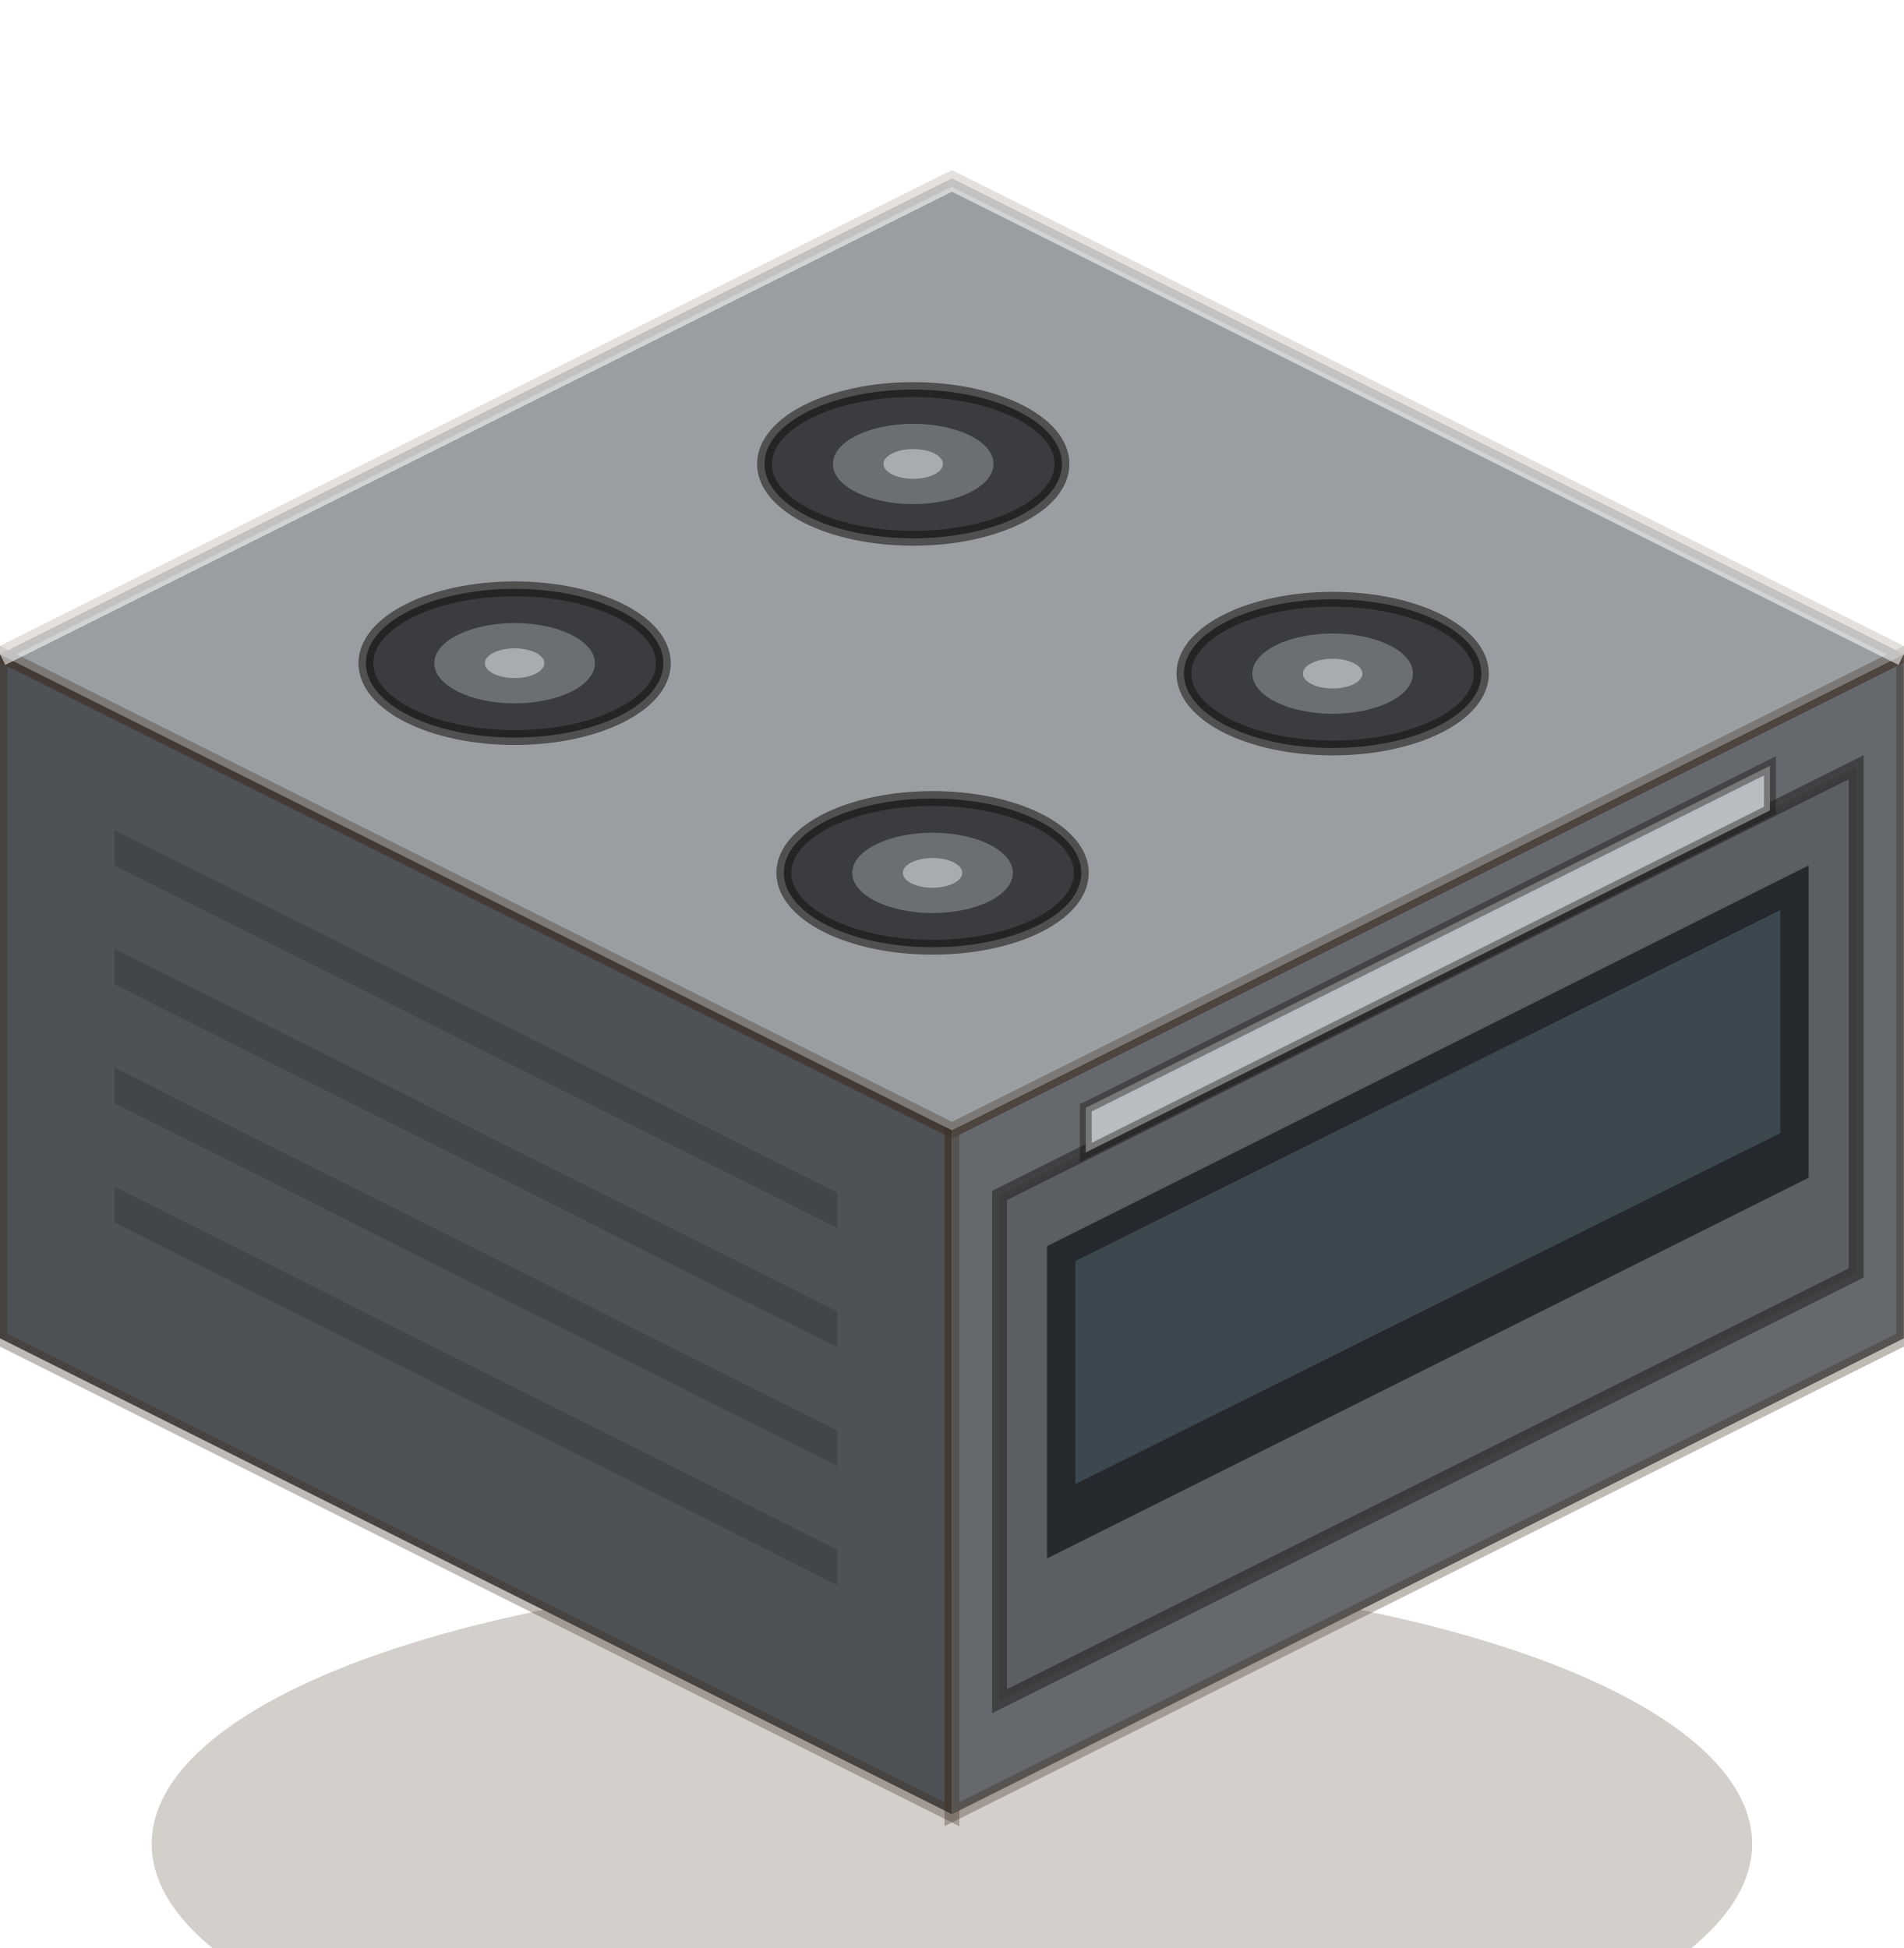
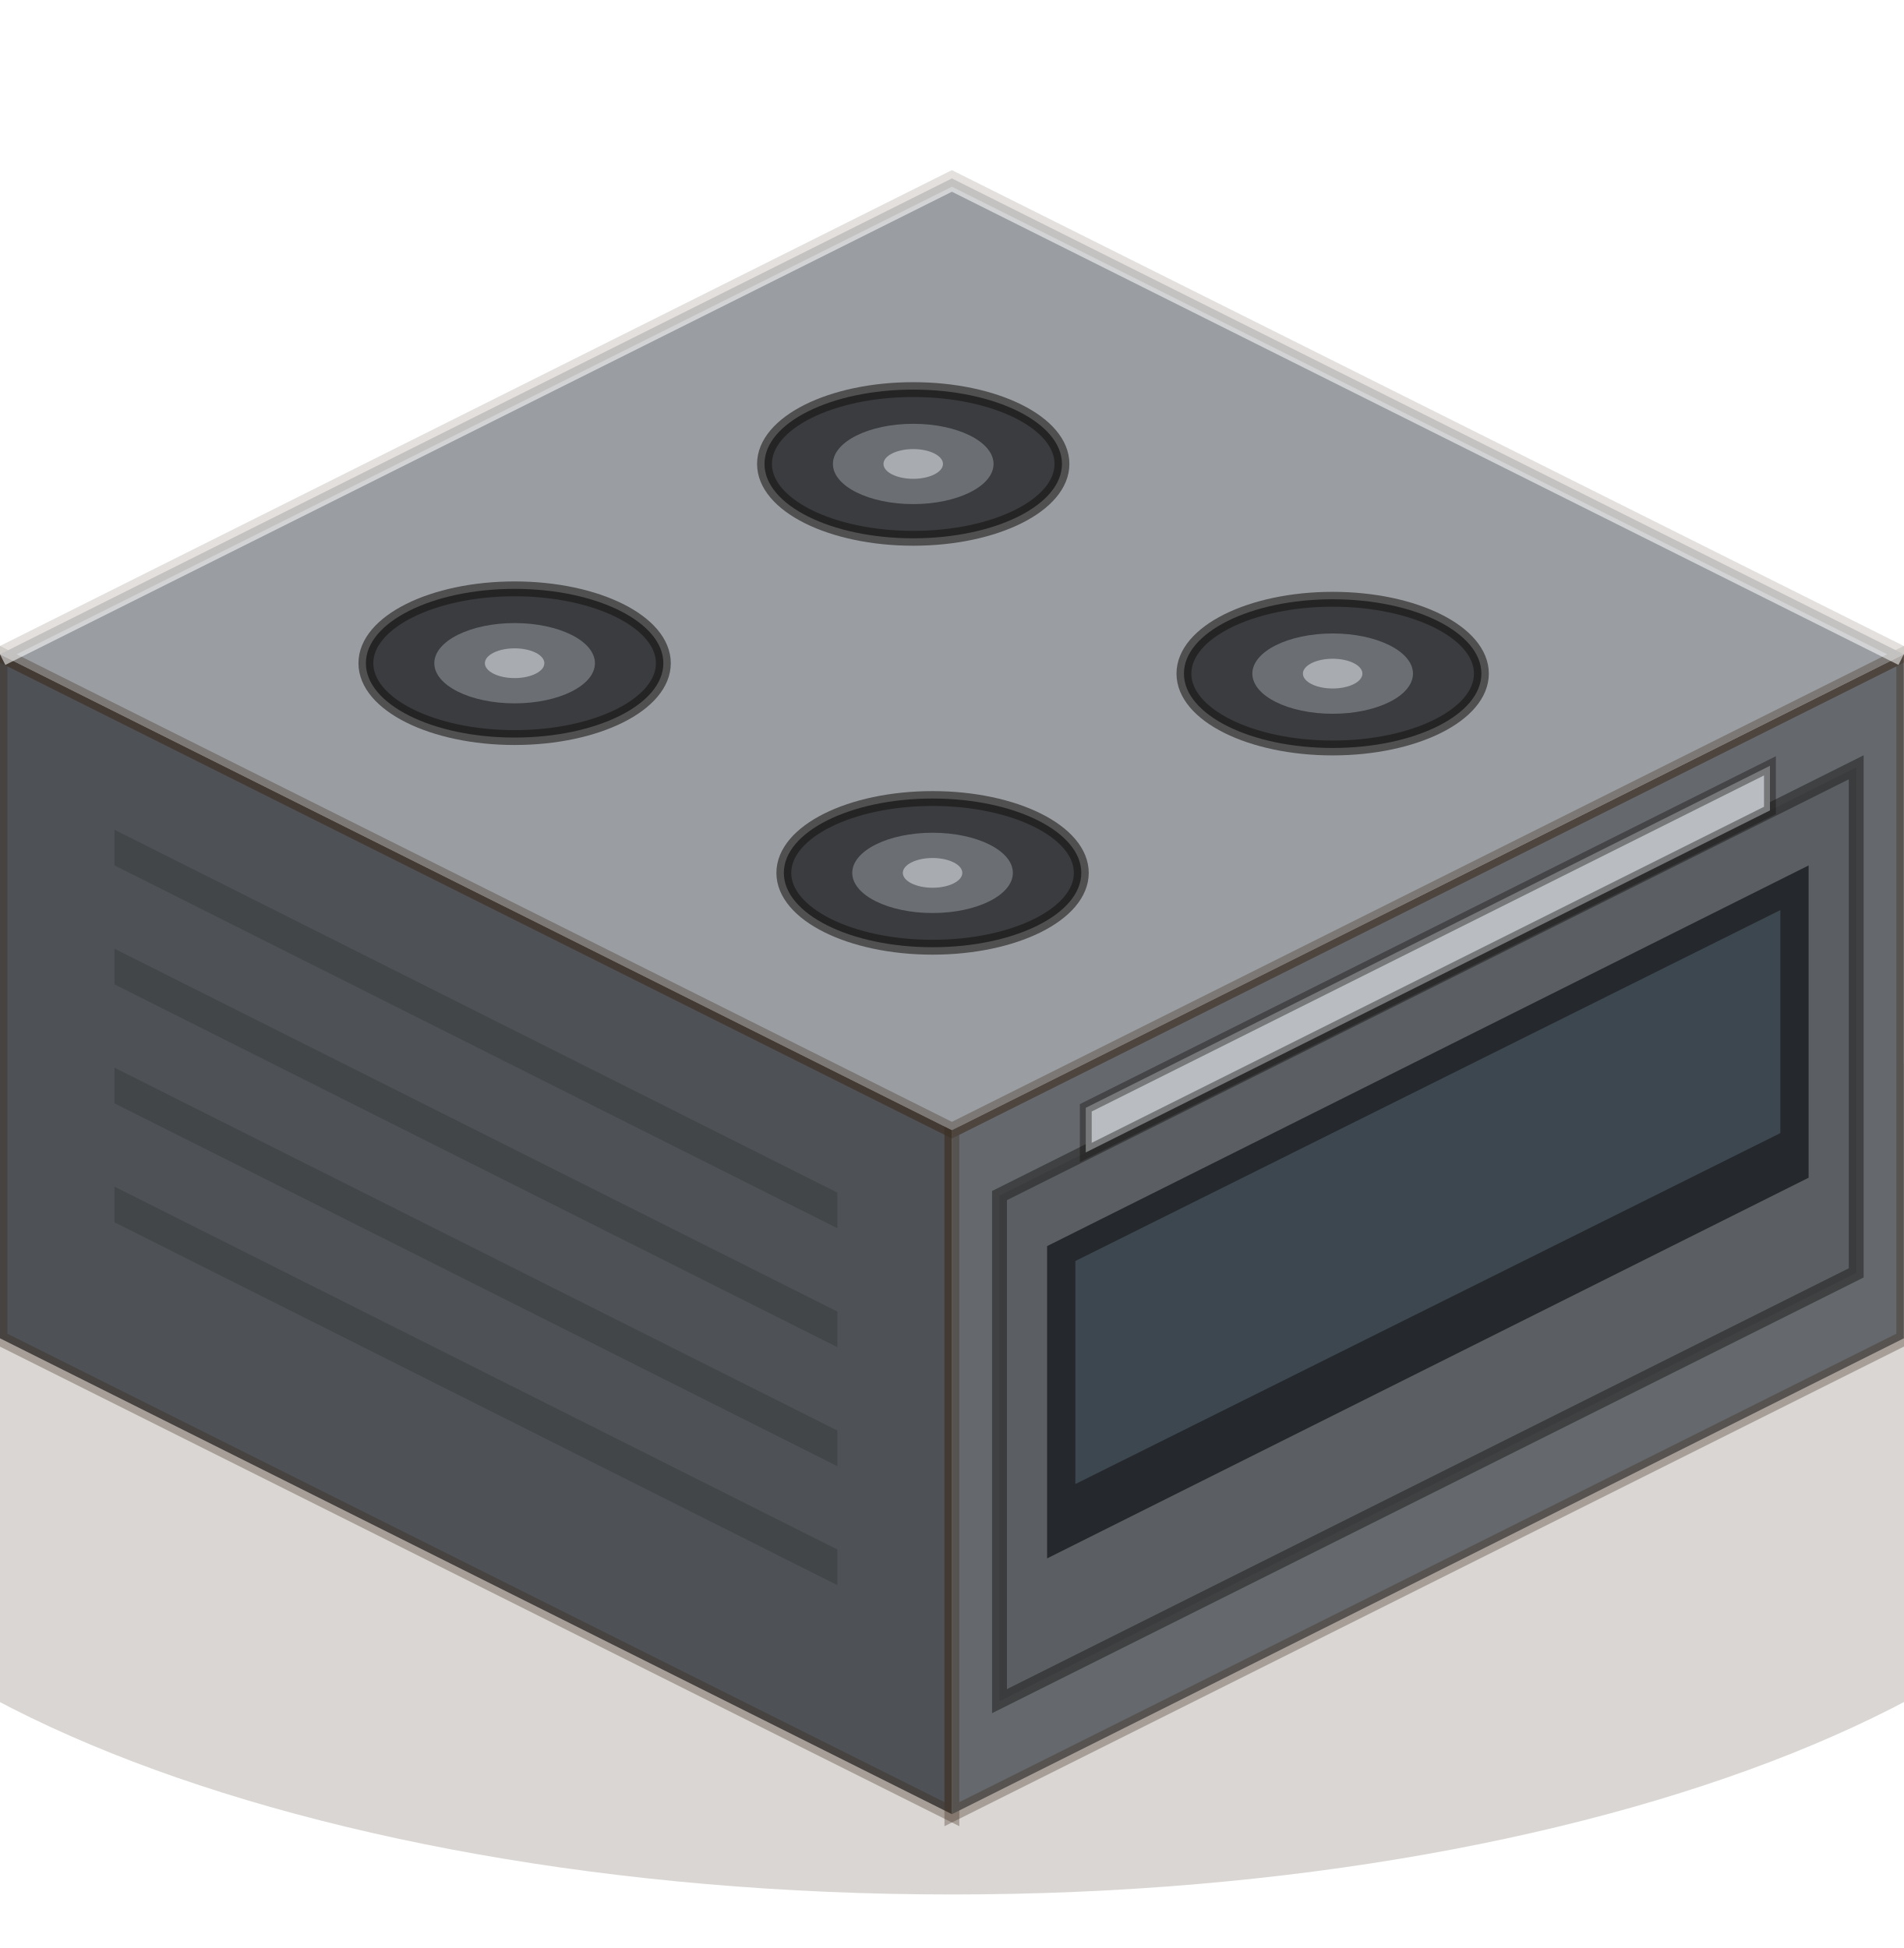
<svg xmlns="http://www.w3.org/2000/svg" width="128" height="131" viewBox="0 0 128 131">
-   <ellipse cx="64" cy="124" rx="53.8" ry="18.3" fill="rgba(58,40,22,.22)" />
+   <ellipse cx="64" cy="93" rx="81.9" ry="34.4" fill="rgba(58,40,22,.19)" />
  <polygon points="0,44 64,76 64,122 0,90" fill="#4e5155" stroke="rgba(58,40,22,.32)" stroke-width="1" />
  <polygon points="128,44 64,76 64,122 128,90" fill="#65686c" stroke="rgba(58,40,22,.32)" stroke-width="1" />
  <polygon points="64,12 128,44 64,76 0,44" fill="#9a9ea2" stroke="rgba(58,40,22,.32)" stroke-width="1" />
  <ellipse cx="34.6" cy="44.6" rx="10" ry="5" fill="#3a3c3f" stroke="rgba(20,18,16,.55)" stroke-width="1" />
  <ellipse cx="34.6" cy="44.6" rx="5.4" ry="2.7" fill="#6b6e72" />
  <ellipse cx="34.6" cy="44.6" rx="2" ry="1" fill="#a8acb0" />
  <ellipse cx="61.4" cy="31.2" rx="10" ry="5" fill="#3a3c3f" stroke="rgba(20,18,16,.55)" stroke-width="1" />
  <ellipse cx="61.4" cy="31.2" rx="5.4" ry="2.7" fill="#6b6e72" />
  <ellipse cx="61.4" cy="31.2" rx="2" ry="1" fill="#a8acb0" />
  <ellipse cx="62.7" cy="58.7" rx="10" ry="5" fill="#3a3c3f" stroke="rgba(20,18,16,.55)" stroke-width="1" />
  <ellipse cx="62.7" cy="58.7" rx="5.4" ry="2.7" fill="#6b6e72" />
  <ellipse cx="62.7" cy="58.7" rx="2" ry="1" fill="#a8acb0" />
  <ellipse cx="89.6" cy="45.3" rx="10" ry="5" fill="#3a3c3f" stroke="rgba(20,18,16,.55)" stroke-width="1" />
  <ellipse cx="89.6" cy="45.3" rx="5.4" ry="2.7" fill="#6b6e72" />
  <ellipse cx="89.6" cy="45.3" rx="2" ry="1" fill="#a8acb0" />
  <polygon points="124.8,51.6 67.2,80.4 67.2,114.4 124.8,85.6" fill="#5b5e62" stroke="rgba(20,18,16,.45)" stroke-width="1" />
  <polygon points="121.6,58.2 70.4,83.8 70.4,104.8 121.6,79.2" fill="rgba(32,35,38,.9)" />
  <polygon points="119.7,61.2 72.3,84.8 72.3,99.8 119.7,76.2" fill="rgba(122,152,172,.28)" />
  <polygon points="119.0,51.5 73.0,74.5 73.0,77.5 119.0,54.5" fill="#b9bdc1" stroke="rgba(20,18,16,.4)" stroke-width="0.8" />
  <polygon points="7.7,55.8 56.3,80.2 56.3,82.6 7.7,58.2" fill="#3f4245" opacity=".7" />
  <polygon points="7.7,63.8 56.3,88.2 56.3,90.6 7.7,66.2" fill="#3f4245" opacity=".7" />
  <polygon points="7.7,71.8 56.3,96.2 56.3,98.6 7.7,74.2" fill="#3f4245" opacity=".7" />
  <polygon points="7.7,79.8 56.3,104.2 56.3,106.6 7.7,82.2" fill="#3f4245" opacity=".7" />
  <polyline points="0,44 64,12 128,44" fill="none" stroke="rgba(255,255,255,.55)" stroke-width="1.6" />
</svg>
